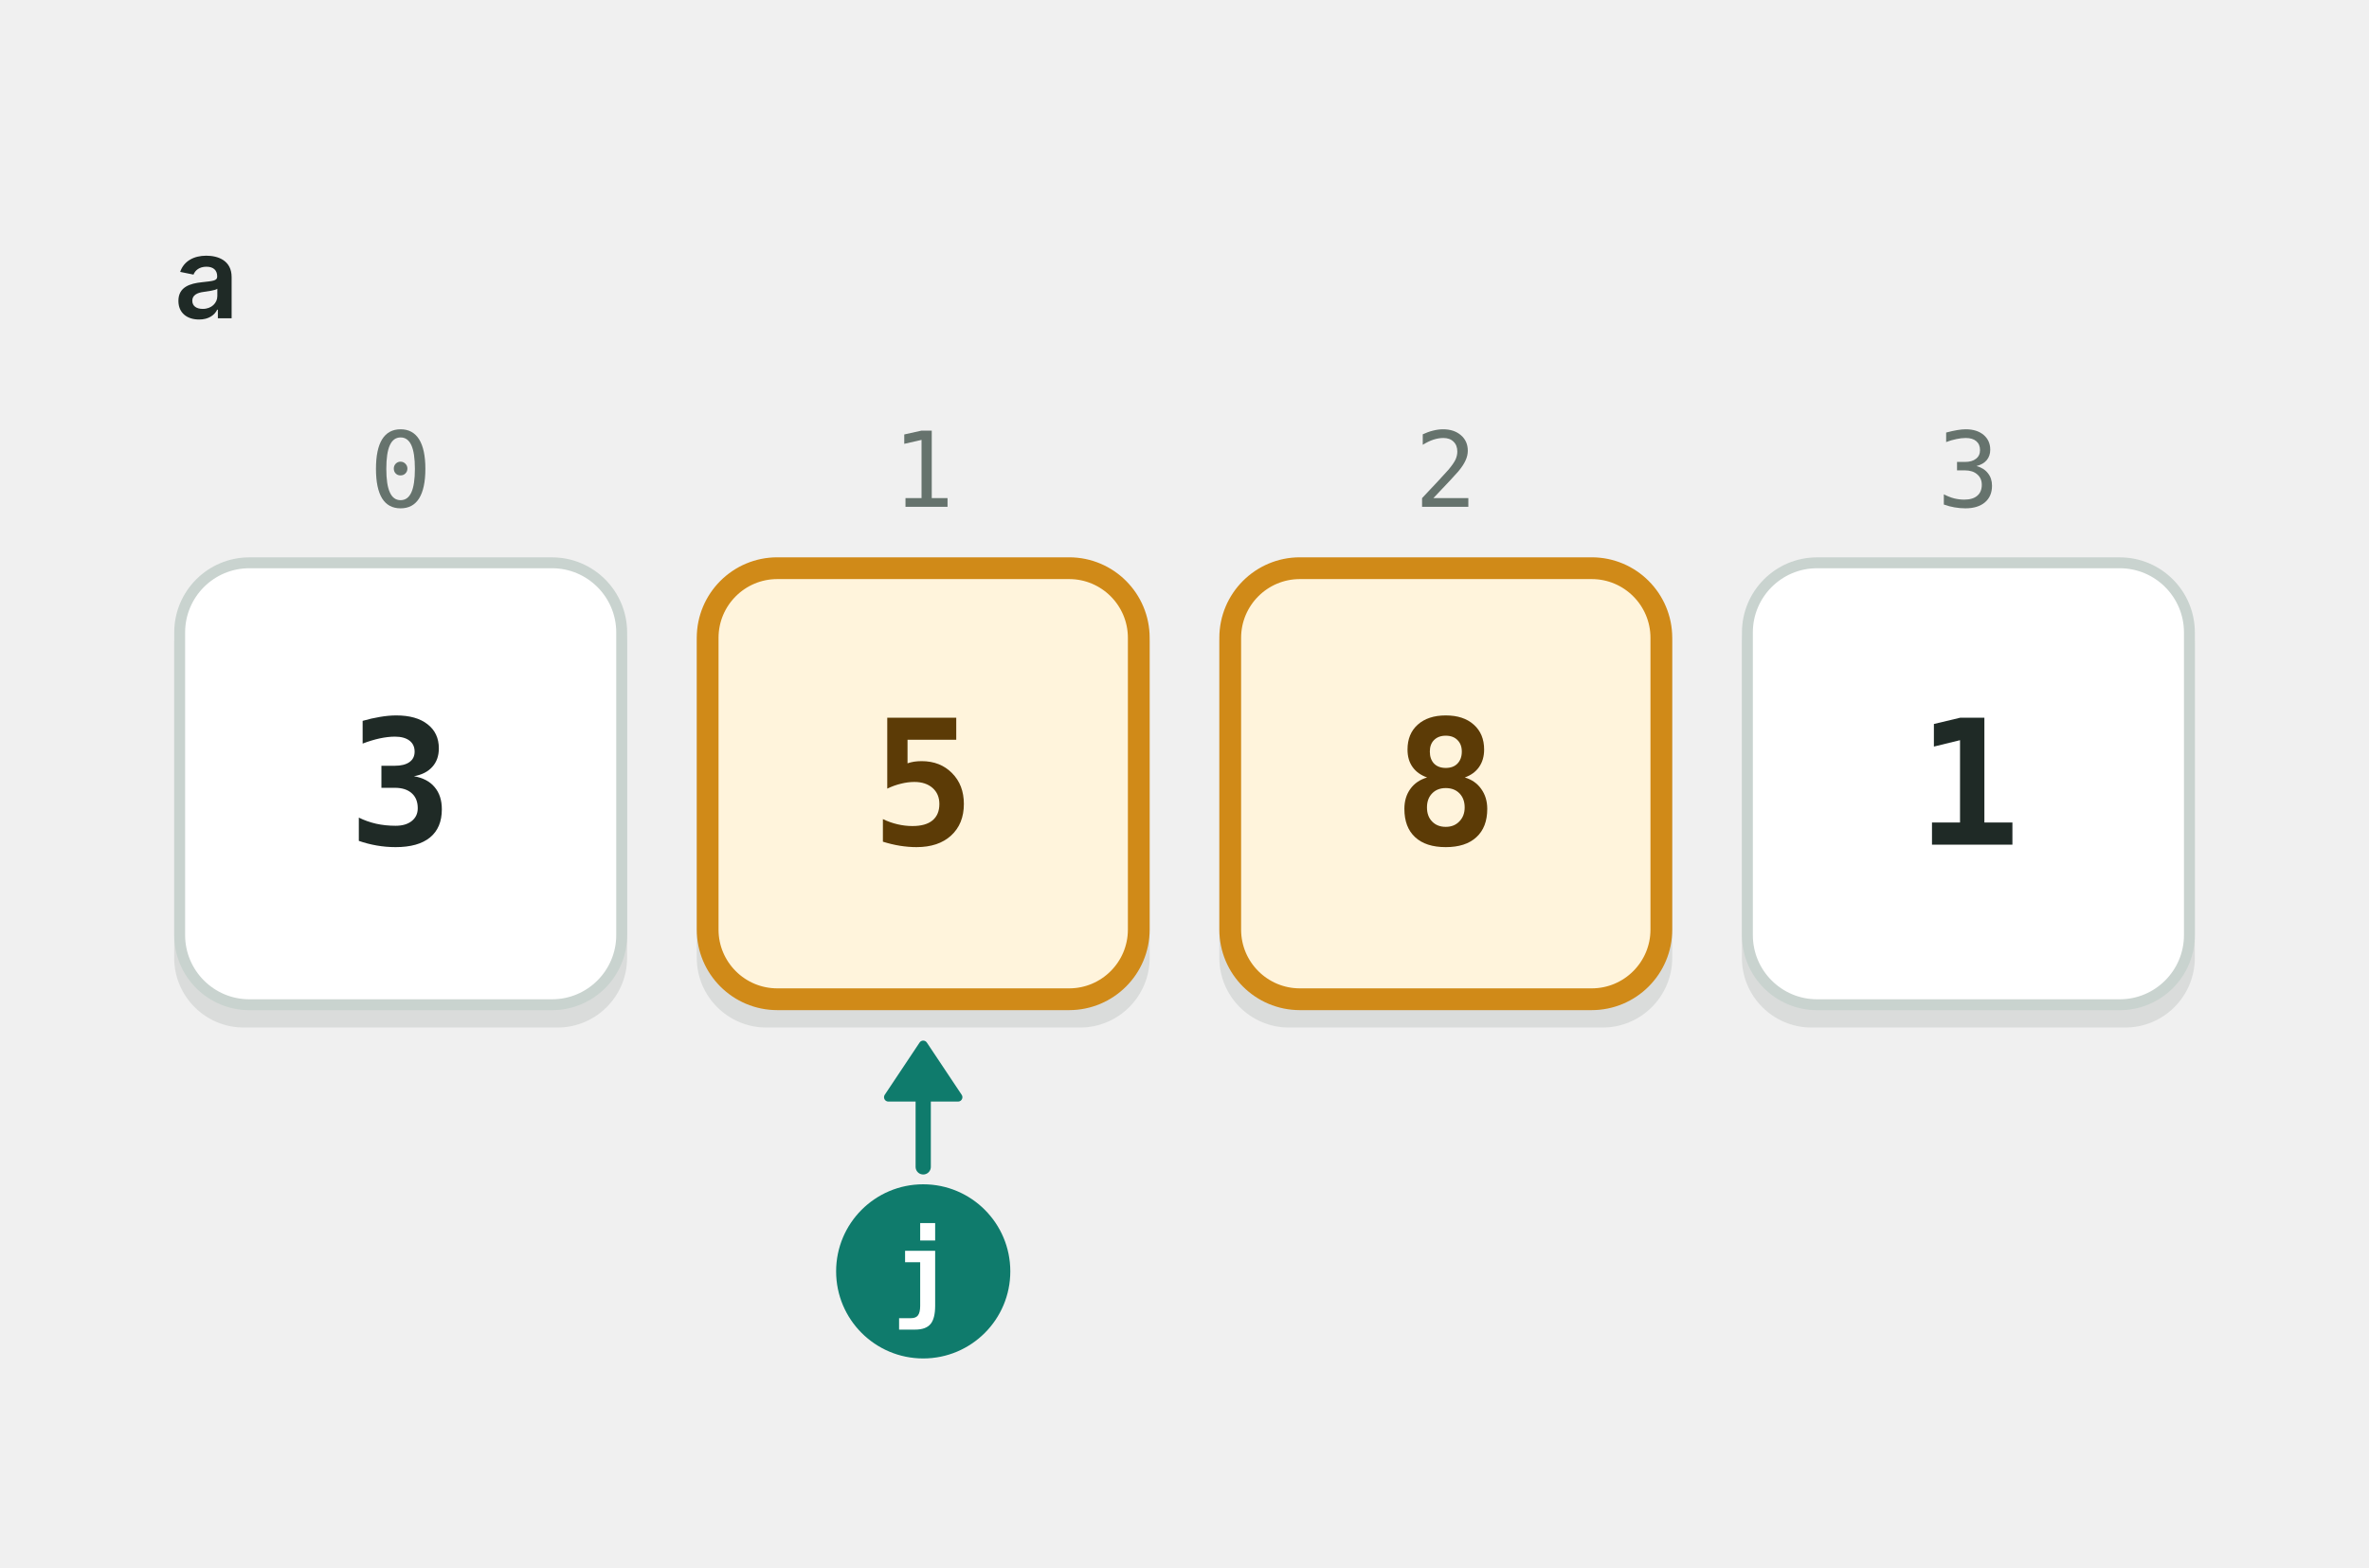
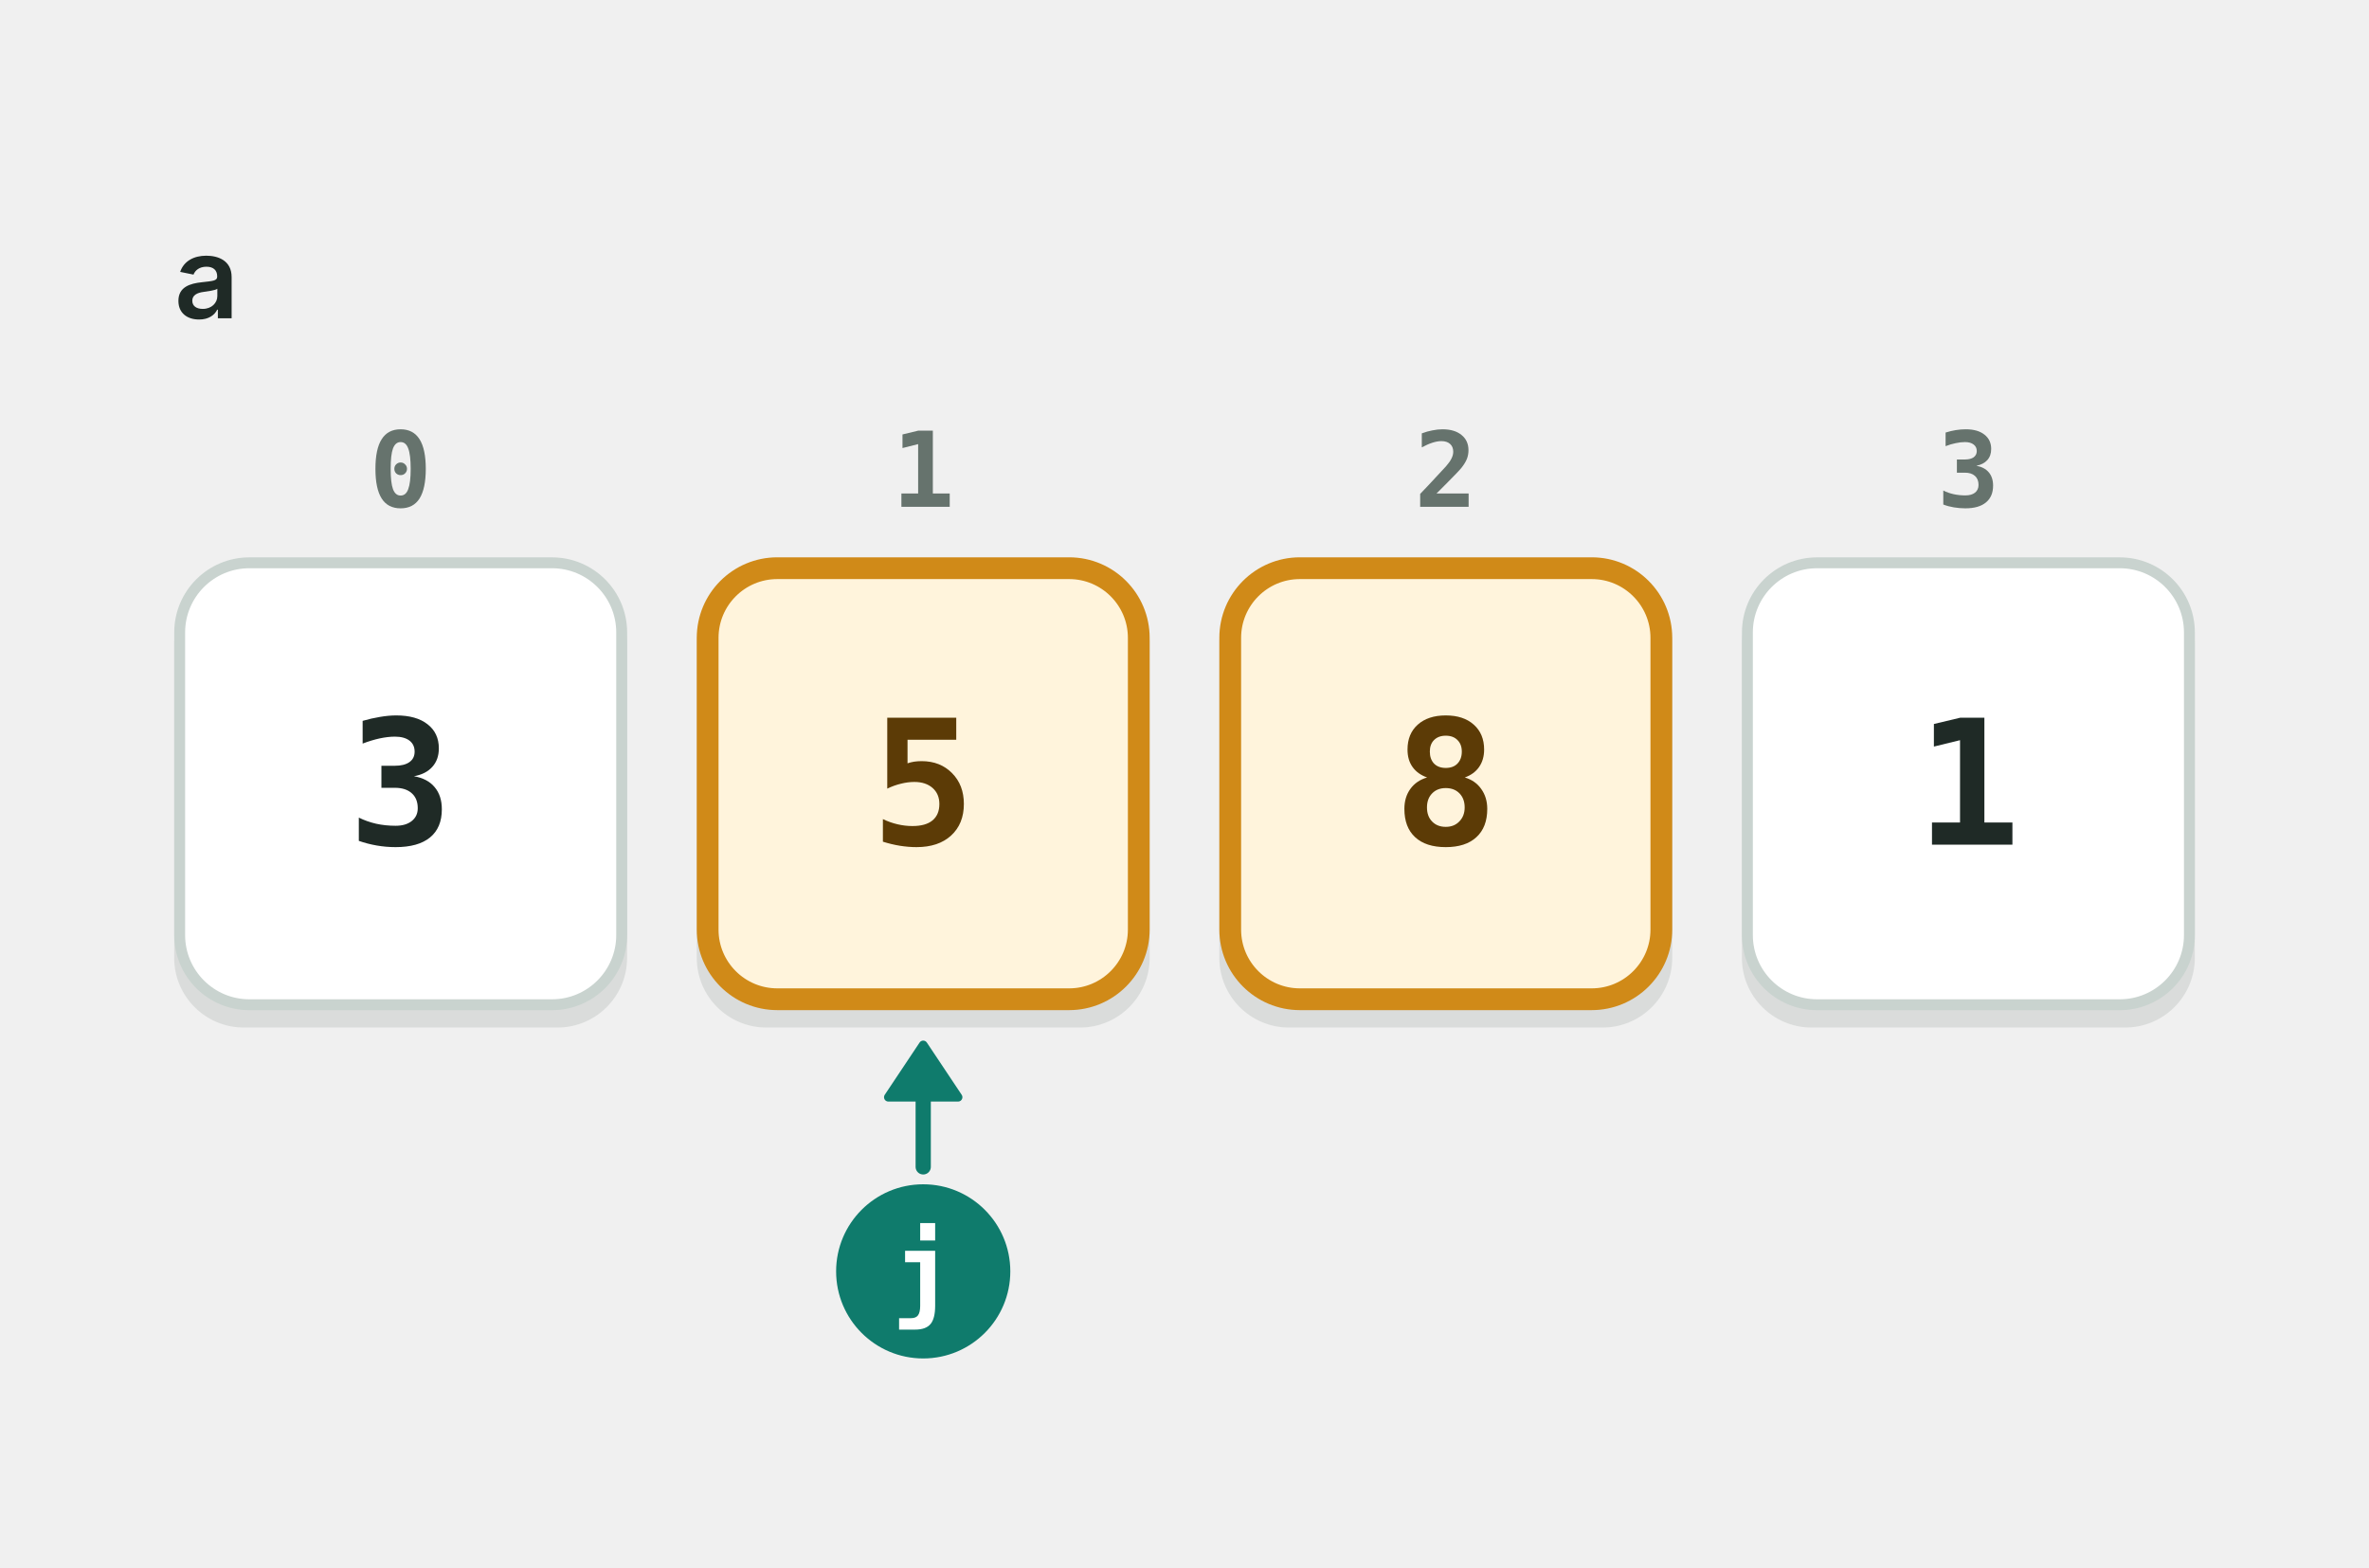
<svg xmlns="http://www.w3.org/2000/svg" width="272" height="180" viewBox="0 0 272 180" role="img">
  <g font-family="'JetBrains Mono', 'SFMono-Regular', ui-monospace, Menlo, Consolas, monospace">
    <g data-key="arr/title" transform="translate(20 32)">
      <text y="4.55" text-anchor="start" font-size="13" font-family="'Inter', 'IBM Plex Sans', system-ui, -apple-system, 'Segoe UI', sans-serif" font-weight="600" letter-spacing="0.02em" fill="#1f2a26">a</text>
    </g>
    <g data-key="arr/index/0" transform="translate(46 54)">
-       <text y="4.2" text-anchor="middle" font-size="12" font-weight="500" fill="#66736d">0</text>
+       <text y="4.2" text-anchor="middle" font-size="12" font-weight="600" fill="#66736d">0</text>
    </g>
    <g data-key="arr/element/b" data-role="default" transform="translate(20 64)">
      <g>
        <rect y="2" width="52" height="52" rx="8" fill="rgba(20, 45, 38, 0.10)" />
        <rect x="0.63" y="0.63" width="50.75" height="50.75" rx="8" fill="#ffffff" stroke="#c9d3cf" stroke-width="1.25" />
        <text x="26" y="33" text-anchor="middle" font-size="20" font-weight="600" fill="#1f2a26">3</text>
      </g>
    </g>
    <g data-key="arr/index/1" transform="translate(106 54)">
-       <text y="4.2" text-anchor="middle" font-size="12" font-weight="500" fill="#66736d">1</text>
+       <text y="4.2" text-anchor="middle" font-size="12" font-weight="600" fill="#66736d">1</text>
    </g>
    <g data-key="arr/element/a" data-role="compare" transform="translate(80 64)">
      <g>
        <rect y="2" width="52" height="52" rx="8" fill="rgba(20, 45, 38, 0.10)" />
        <rect x="1.25" y="1.25" width="49.5" height="49.5" rx="8" fill="#fff4dc" stroke="#d08a18" stroke-width="2.5" />
        <text x="26" y="33" text-anchor="middle" font-size="20" font-weight="600" fill="#5c3b06">5</text>
      </g>
    </g>
    <g data-key="arr/index/2" transform="translate(166 54)">
-       <text y="4.2" text-anchor="middle" font-size="12" font-weight="500" fill="#66736d">2</text>
+       <text y="4.2" text-anchor="middle" font-size="12" font-weight="600" fill="#66736d">2</text>
    </g>
    <g data-key="arr/element/c" data-role="compare" transform="translate(140 64)">
      <g>
        <rect y="2" width="52" height="52" rx="8" fill="rgba(20, 45, 38, 0.10)" />
        <rect x="1.25" y="1.25" width="49.5" height="49.5" rx="8" fill="#fff4dc" stroke="#d08a18" stroke-width="2.5" />
        <text x="26" y="33" text-anchor="middle" font-size="20" font-weight="600" fill="#5c3b06">8</text>
      </g>
    </g>
    <g data-key="arr/index/3" transform="translate(226 54)">
-       <text y="4.2" text-anchor="middle" font-size="12" font-weight="500" fill="#66736d">3</text>
+       <text y="4.2" text-anchor="middle" font-size="12" font-weight="600" fill="#66736d">3</text>
    </g>
    <g data-key="arr/element/d" data-role="default" transform="translate(200 64)">
      <g>
        <rect y="2" width="52" height="52" rx="8" fill="rgba(20, 45, 38, 0.10)" />
        <rect x="0.63" y="0.63" width="50.75" height="50.75" rx="8" fill="#ffffff" stroke="#c9d3cf" stroke-width="1.25" />
        <text x="26" y="33" text-anchor="middle" font-size="20" font-weight="600" fill="#1f2a26">1</text>
      </g>
    </g>
    <g data-key="arr/pointer-arrow/j" transform="translate(106 120)">
      <g>
        <line x1="0" y1="14" x2="0" y2="6" stroke="#0f7b6c" stroke-width="1.75" stroke-linecap="round" />
        <polygon points="0,0 4,6 -4,6" fill="#0f7b6c" stroke="#0f7b6c" stroke-width="1" stroke-linejoin="round" />
      </g>
    </g>
    <g data-key="arr/pointer/j" transform="translate(106 146)">
      <g>
        <rect x="-10" y="-10" width="20" height="20" rx="10" fill="#0f7b6c" />
        <text y="4.2" text-anchor="middle" font-size="12" font-weight="600" fill="#ffffff">j</text>
      </g>
    </g>
  </g>
</svg>
